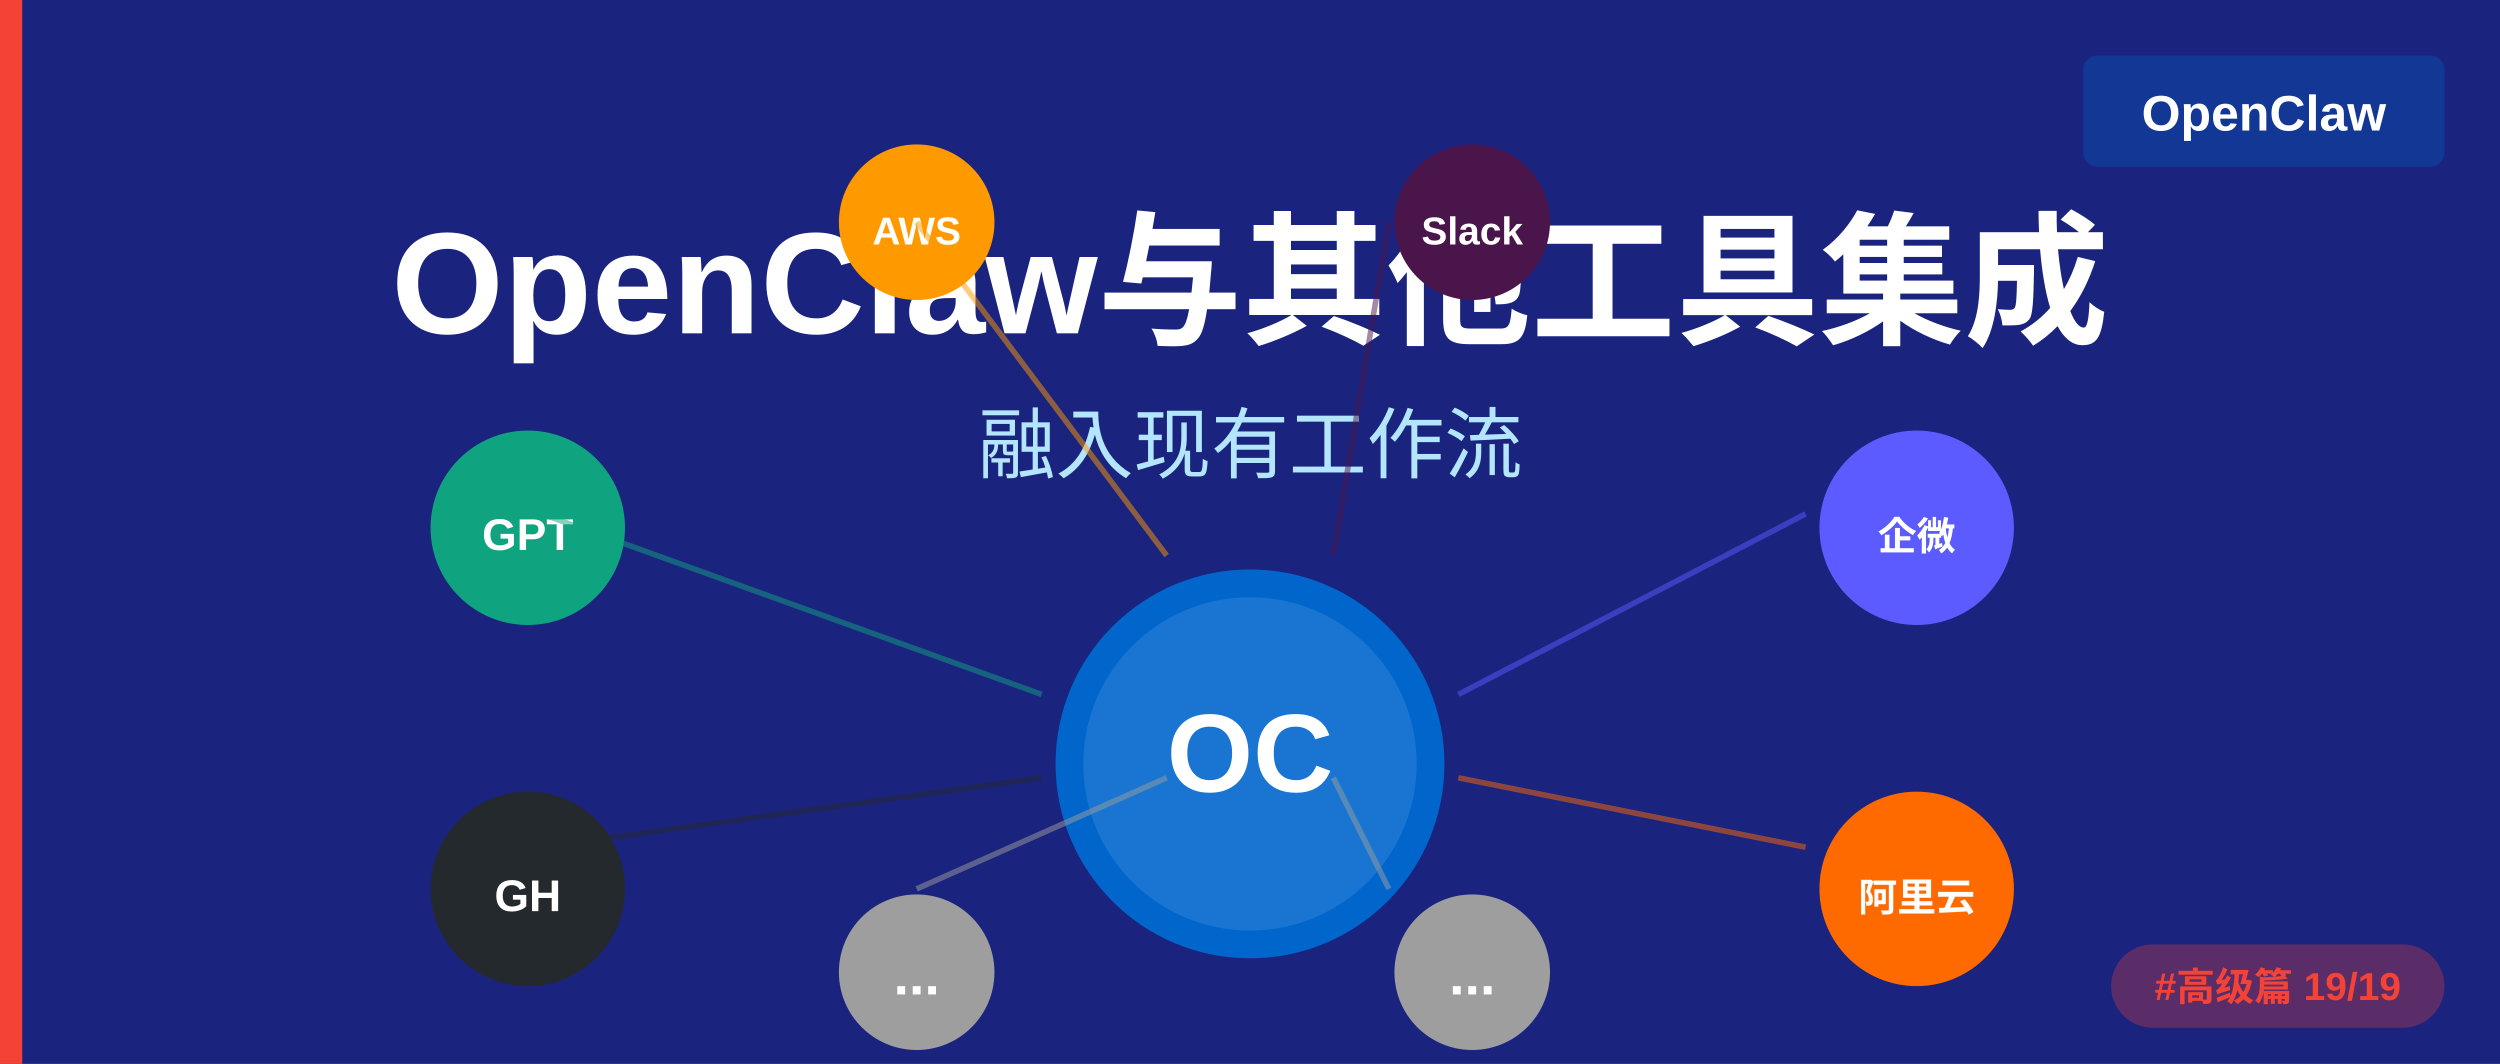
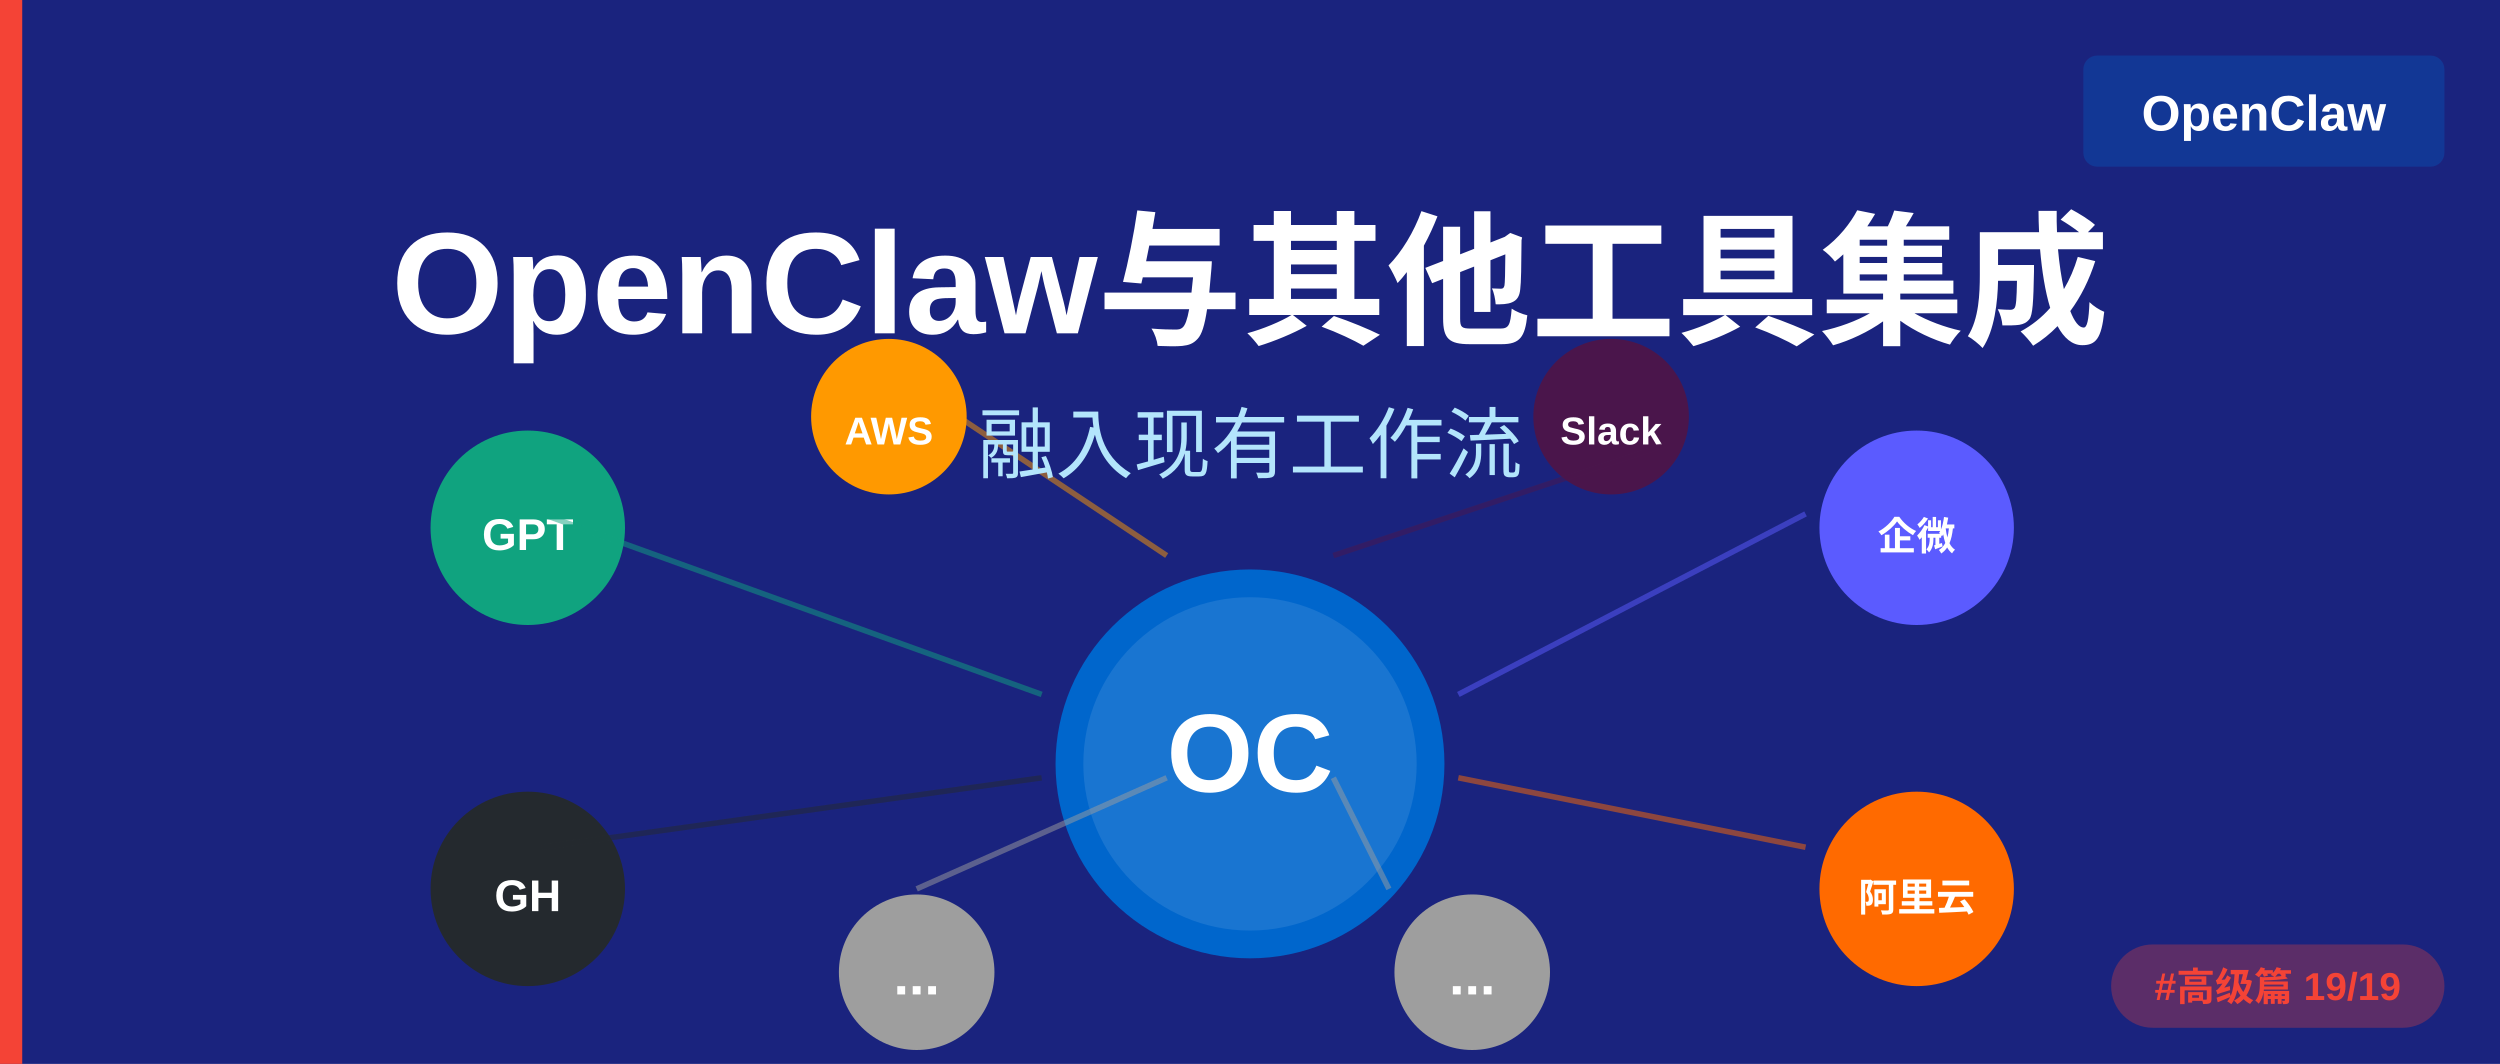
<svg xmlns="http://www.w3.org/2000/svg" viewBox="0 0 900 383">
  <rect width="900" height="383" fill="#1A237E" />
  <rect width="8" height="383" fill="#F44336" />
  <rect x="750" y="20" width="130" height="40" rx="5" fill="#0066CC" opacity="0.3" />
  <text x="815" y="47" font-family="Arial, sans-serif" font-size="18" font-weight="bold" fill="#FFFFFF" text-anchor="middle">OpenClaw</text>
-   <text x="450" y="120" font-family="Arial, sans-serif" font-size="52" font-weight="bold" fill="#FFFFFF" text-anchor="middle">OpenClaw与其他工具集成</text>
-   <text x="450" y="170" font-family="Arial, sans-serif" font-size="28" fill="#B3E5FC" text-anchor="middle">融入现有工作流</text>
  <g transform="translate(375, 200)">
    <circle cx="75" cy="75" r="70" fill="#0066CC" />
    <circle cx="75" cy="75" r="60" fill="#FFFFFF" opacity="0.1" />
    <text x="75" y="85" font-family="Arial, sans-serif" font-size="40" font-weight="bold" fill="#FFFFFF" text-anchor="middle">OC</text>
  </g>
  <g transform="translate(150, 150)">
    <circle cx="40" cy="40" r="35" fill="#10A37F" />
    <text x="40" y="48" font-family="Arial, sans-serif" font-size="16" font-weight="bold" fill="#FFFFFF" text-anchor="middle">GPT</text>
  </g>
  <line x1="195" y1="185" x2="375" y2="250" stroke="#10A37F" stroke-width="2" opacity="0.5" />
  <g transform="translate(650, 150)">
    <circle cx="40" cy="40" r="35" fill="#5B5BFF" />
    <text x="40" y="48" font-family="Arial, sans-serif" font-size="14" font-weight="bold" fill="#FFFFFF" text-anchor="middle">企微</text>
  </g>
  <line x1="650" y1="185" x2="525" y2="250" stroke="#5B5BFF" stroke-width="2" opacity="0.5" />
  <g transform="translate(150, 280)">
    <circle cx="40" cy="40" r="35" fill="#24292E" />
    <text x="40" y="48" font-family="Arial, sans-serif" font-size="16" font-weight="bold" fill="#FFFFFF" text-anchor="middle">GH</text>
  </g>
  <line x1="195" y1="305" x2="375" y2="280" stroke="#24292E" stroke-width="2" opacity="0.5" />
  <g transform="translate(650, 280)">
    <circle cx="40" cy="40" r="35" fill="#FF6A00" />
    <text x="40" y="48" font-family="Arial, sans-serif" font-size="14" font-weight="bold" fill="#FFFFFF" text-anchor="middle">阿里云</text>
  </g>
  <line x1="650" y1="305" x2="525" y2="280" stroke="#FF6A00" stroke-width="2" opacity="0.5" />
  <g transform="translate(300, 50)">
-     <circle cx="30" cy="30" r="28" fill="#FF9900" />
-     <text x="30" y="38" font-family="Arial, sans-serif" font-size="14" font-weight="bold" fill="#FFFFFF" text-anchor="middle">AWS</text>
+     <circle cx="20" cy="100" r="28" fill="#FF9900" />
+     <text x="20" y="110" font-family="Arial, sans-serif" font-size="14" font-weight="bold" fill="#FFFFFF" text-anchor="middle">AWS</text>
  </g>
-   <line x1="330" y1="80" x2="420" y2="200" stroke="#FF9900" stroke-width="2" opacity="0.5" />
+   <line x1="330" y1="140" x2="420" y2="200" stroke="#FF9900" stroke-width="2" opacity="0.5" />
  <g transform="translate(500, 50)">
-     <circle cx="30" cy="30" r="28" fill="#4A154B" />
-     <text x="30" y="38" font-family="Arial, sans-serif" font-size="14" font-weight="bold" fill="#FFFFFF" text-anchor="middle">Slack</text>
+     <circle cx="80" cy="100" r="28" fill="#4A154B" />
+     <text x="80" y="110" font-family="Arial, sans-serif" font-size="14" font-weight="bold" fill="#FFFFFF" text-anchor="middle">Slack</text>
  </g>
-   <line x1="500" y1="80" x2="480" y2="200" stroke="#4A154B" stroke-width="2" opacity="0.5" />
+   <line x1="600" y1="160" x2="480" y2="200" stroke="#4A154B" stroke-width="2" opacity="0.5" />
  <g transform="translate(300, 320)">
    <circle cx="30" cy="30" r="28" fill="#9E9E9E" />
    <text x="30" y="38" font-family="Arial, sans-serif" font-size="20" font-weight="bold" fill="#FFFFFF" text-anchor="middle">...</text>
  </g>
  <line x1="330" y1="320" x2="420" y2="280" stroke="#9E9E9E" stroke-width="2" opacity="0.5" />
  <g transform="translate(500, 320)">
    <circle cx="30" cy="30" r="28" fill="#9E9E9E" />
    <text x="30" y="38" font-family="Arial, sans-serif" font-size="20" font-weight="bold" fill="#FFFFFF" text-anchor="middle">...</text>
  </g>
  <line x1="500" y1="320" x2="480" y2="280" stroke="#9E9E9E" stroke-width="2" opacity="0.5" />
+   <text x="450" y="120" font-family="Arial, sans-serif" font-size="52" font-weight="bold" fill="#FFFFFF" text-anchor="middle">OpenClaw与其他工具集成</text>
+   <text x="450" y="170" font-family="Arial, sans-serif" font-size="28" fill="#B3E5FC" text-anchor="middle">融入现有工作流</text>
  <rect x="760" y="340" width="120" height="30" rx="15" fill="#F44336" opacity="0.3" />
  <text x="820" y="360" font-family="Arial, sans-serif" font-size="14" fill="#F44336" text-anchor="middle" font-weight="bold">#高级篇 19/19</text>
</svg>
